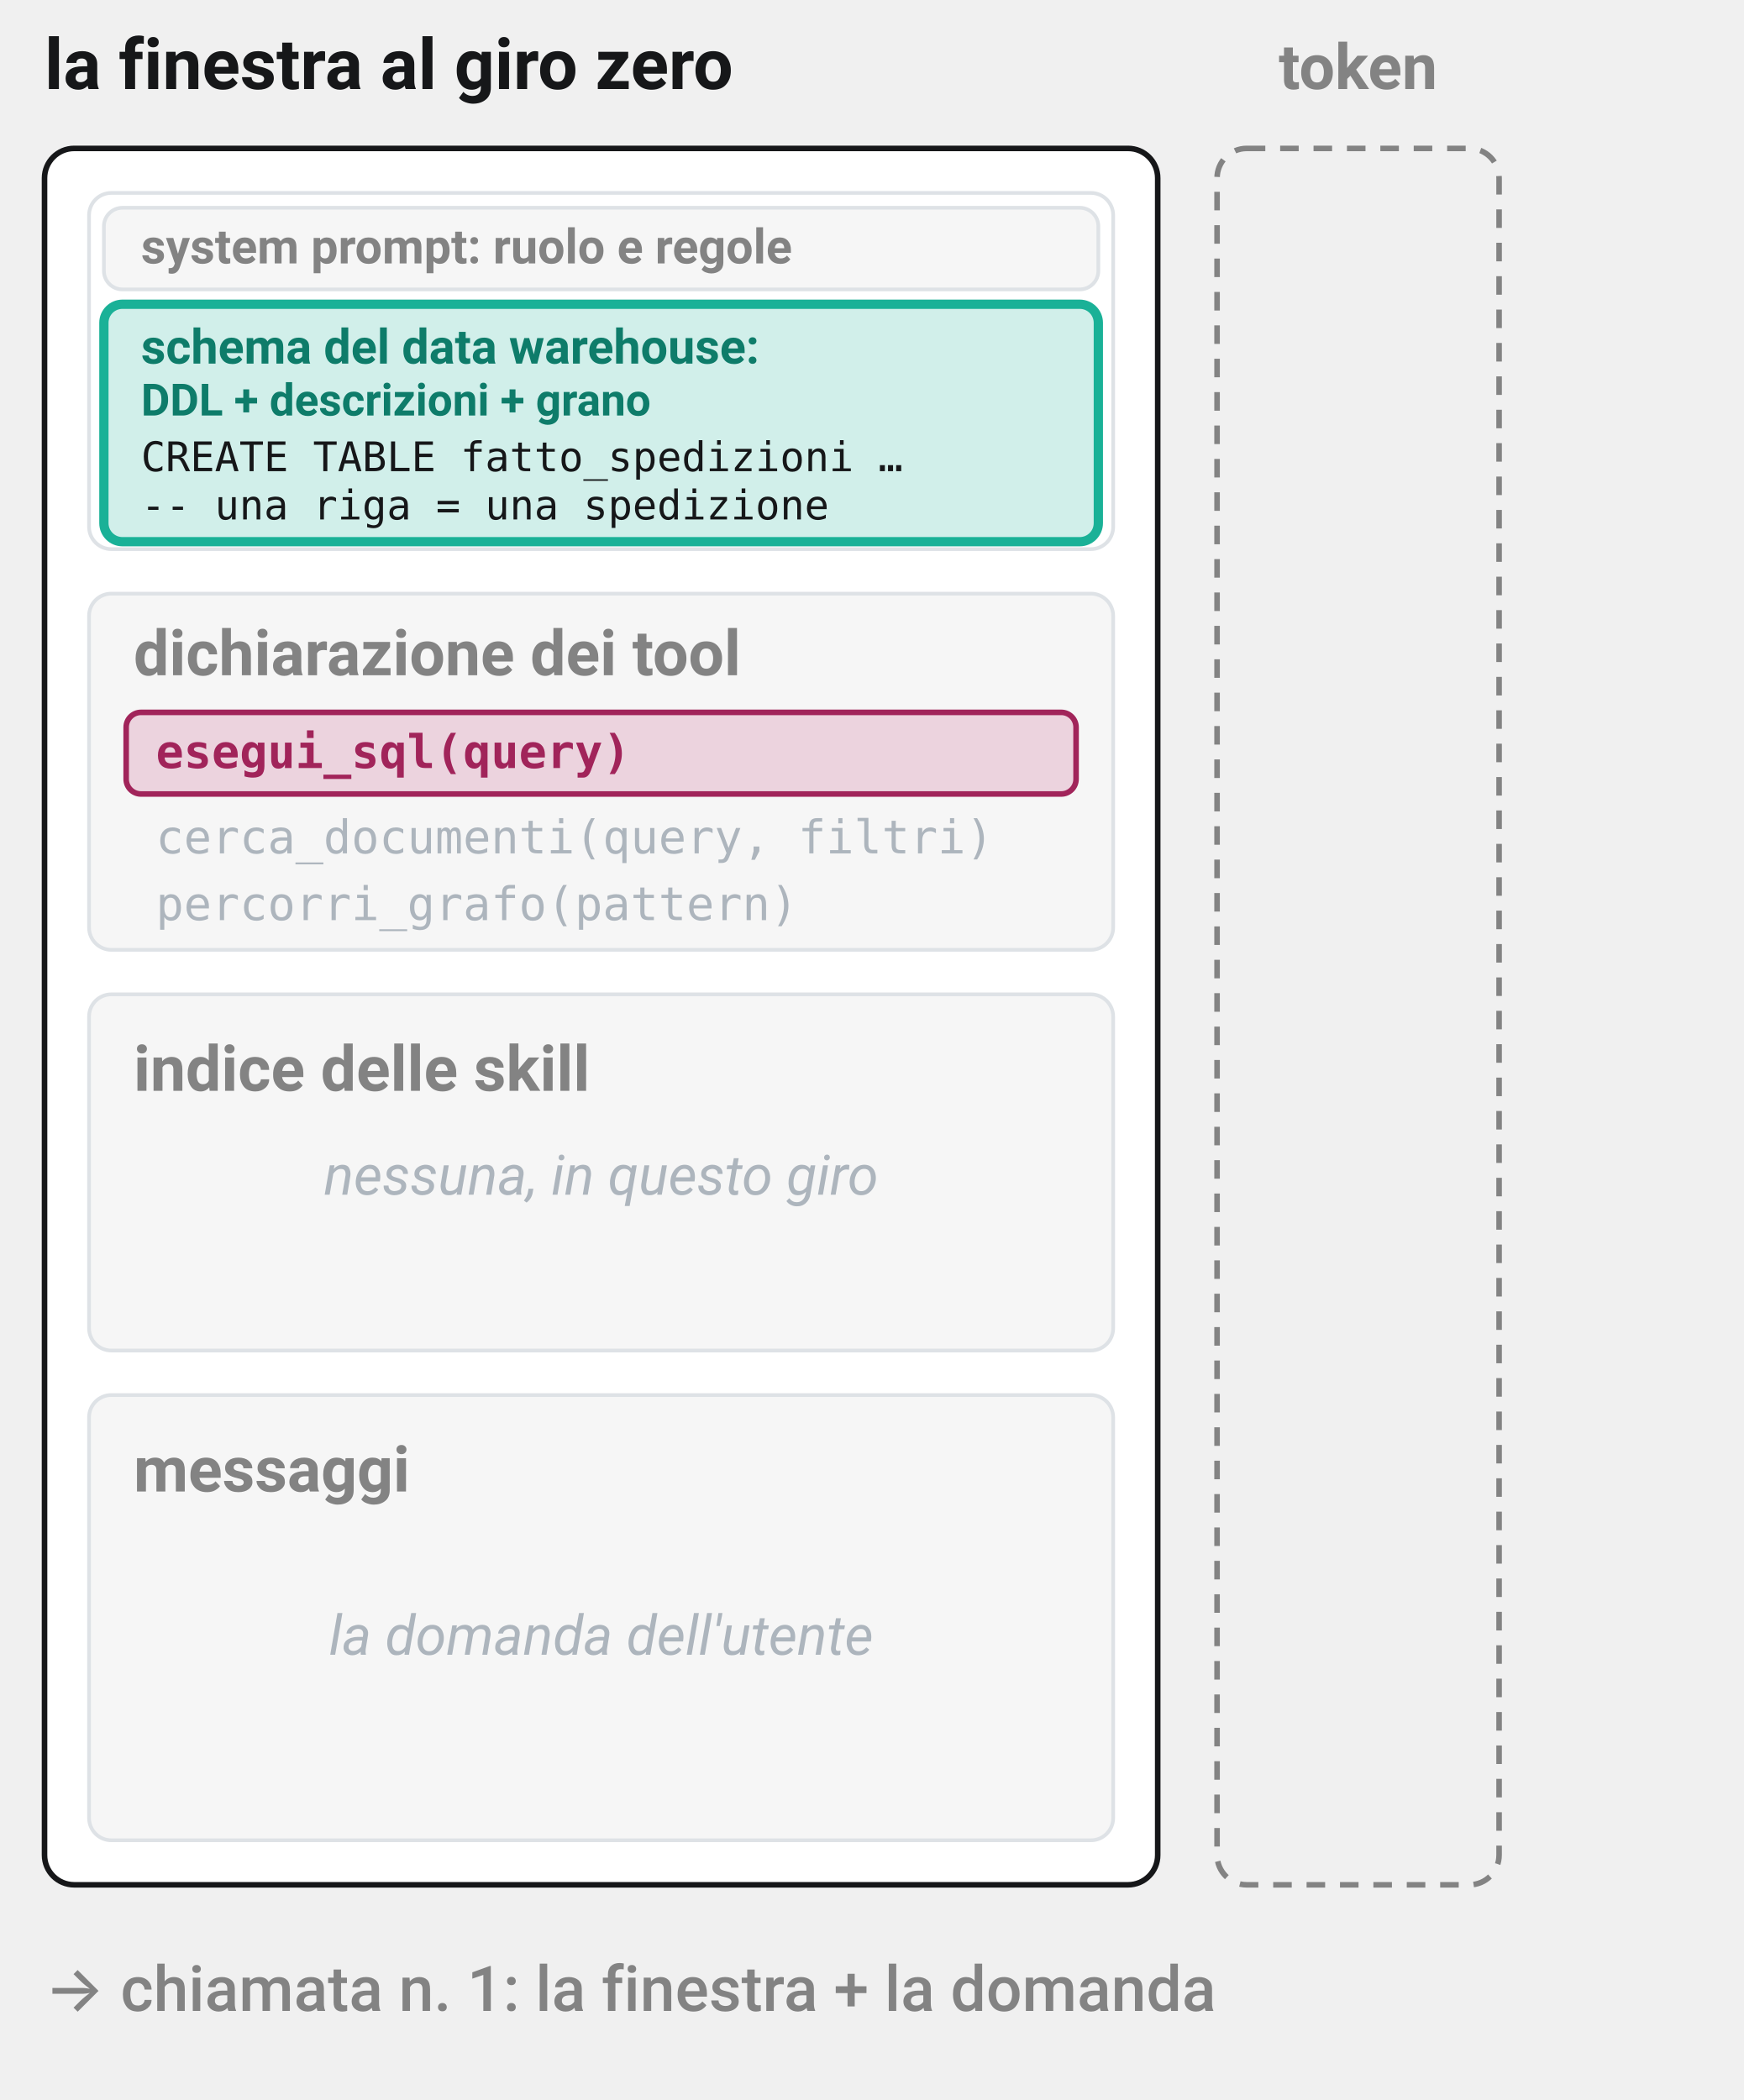
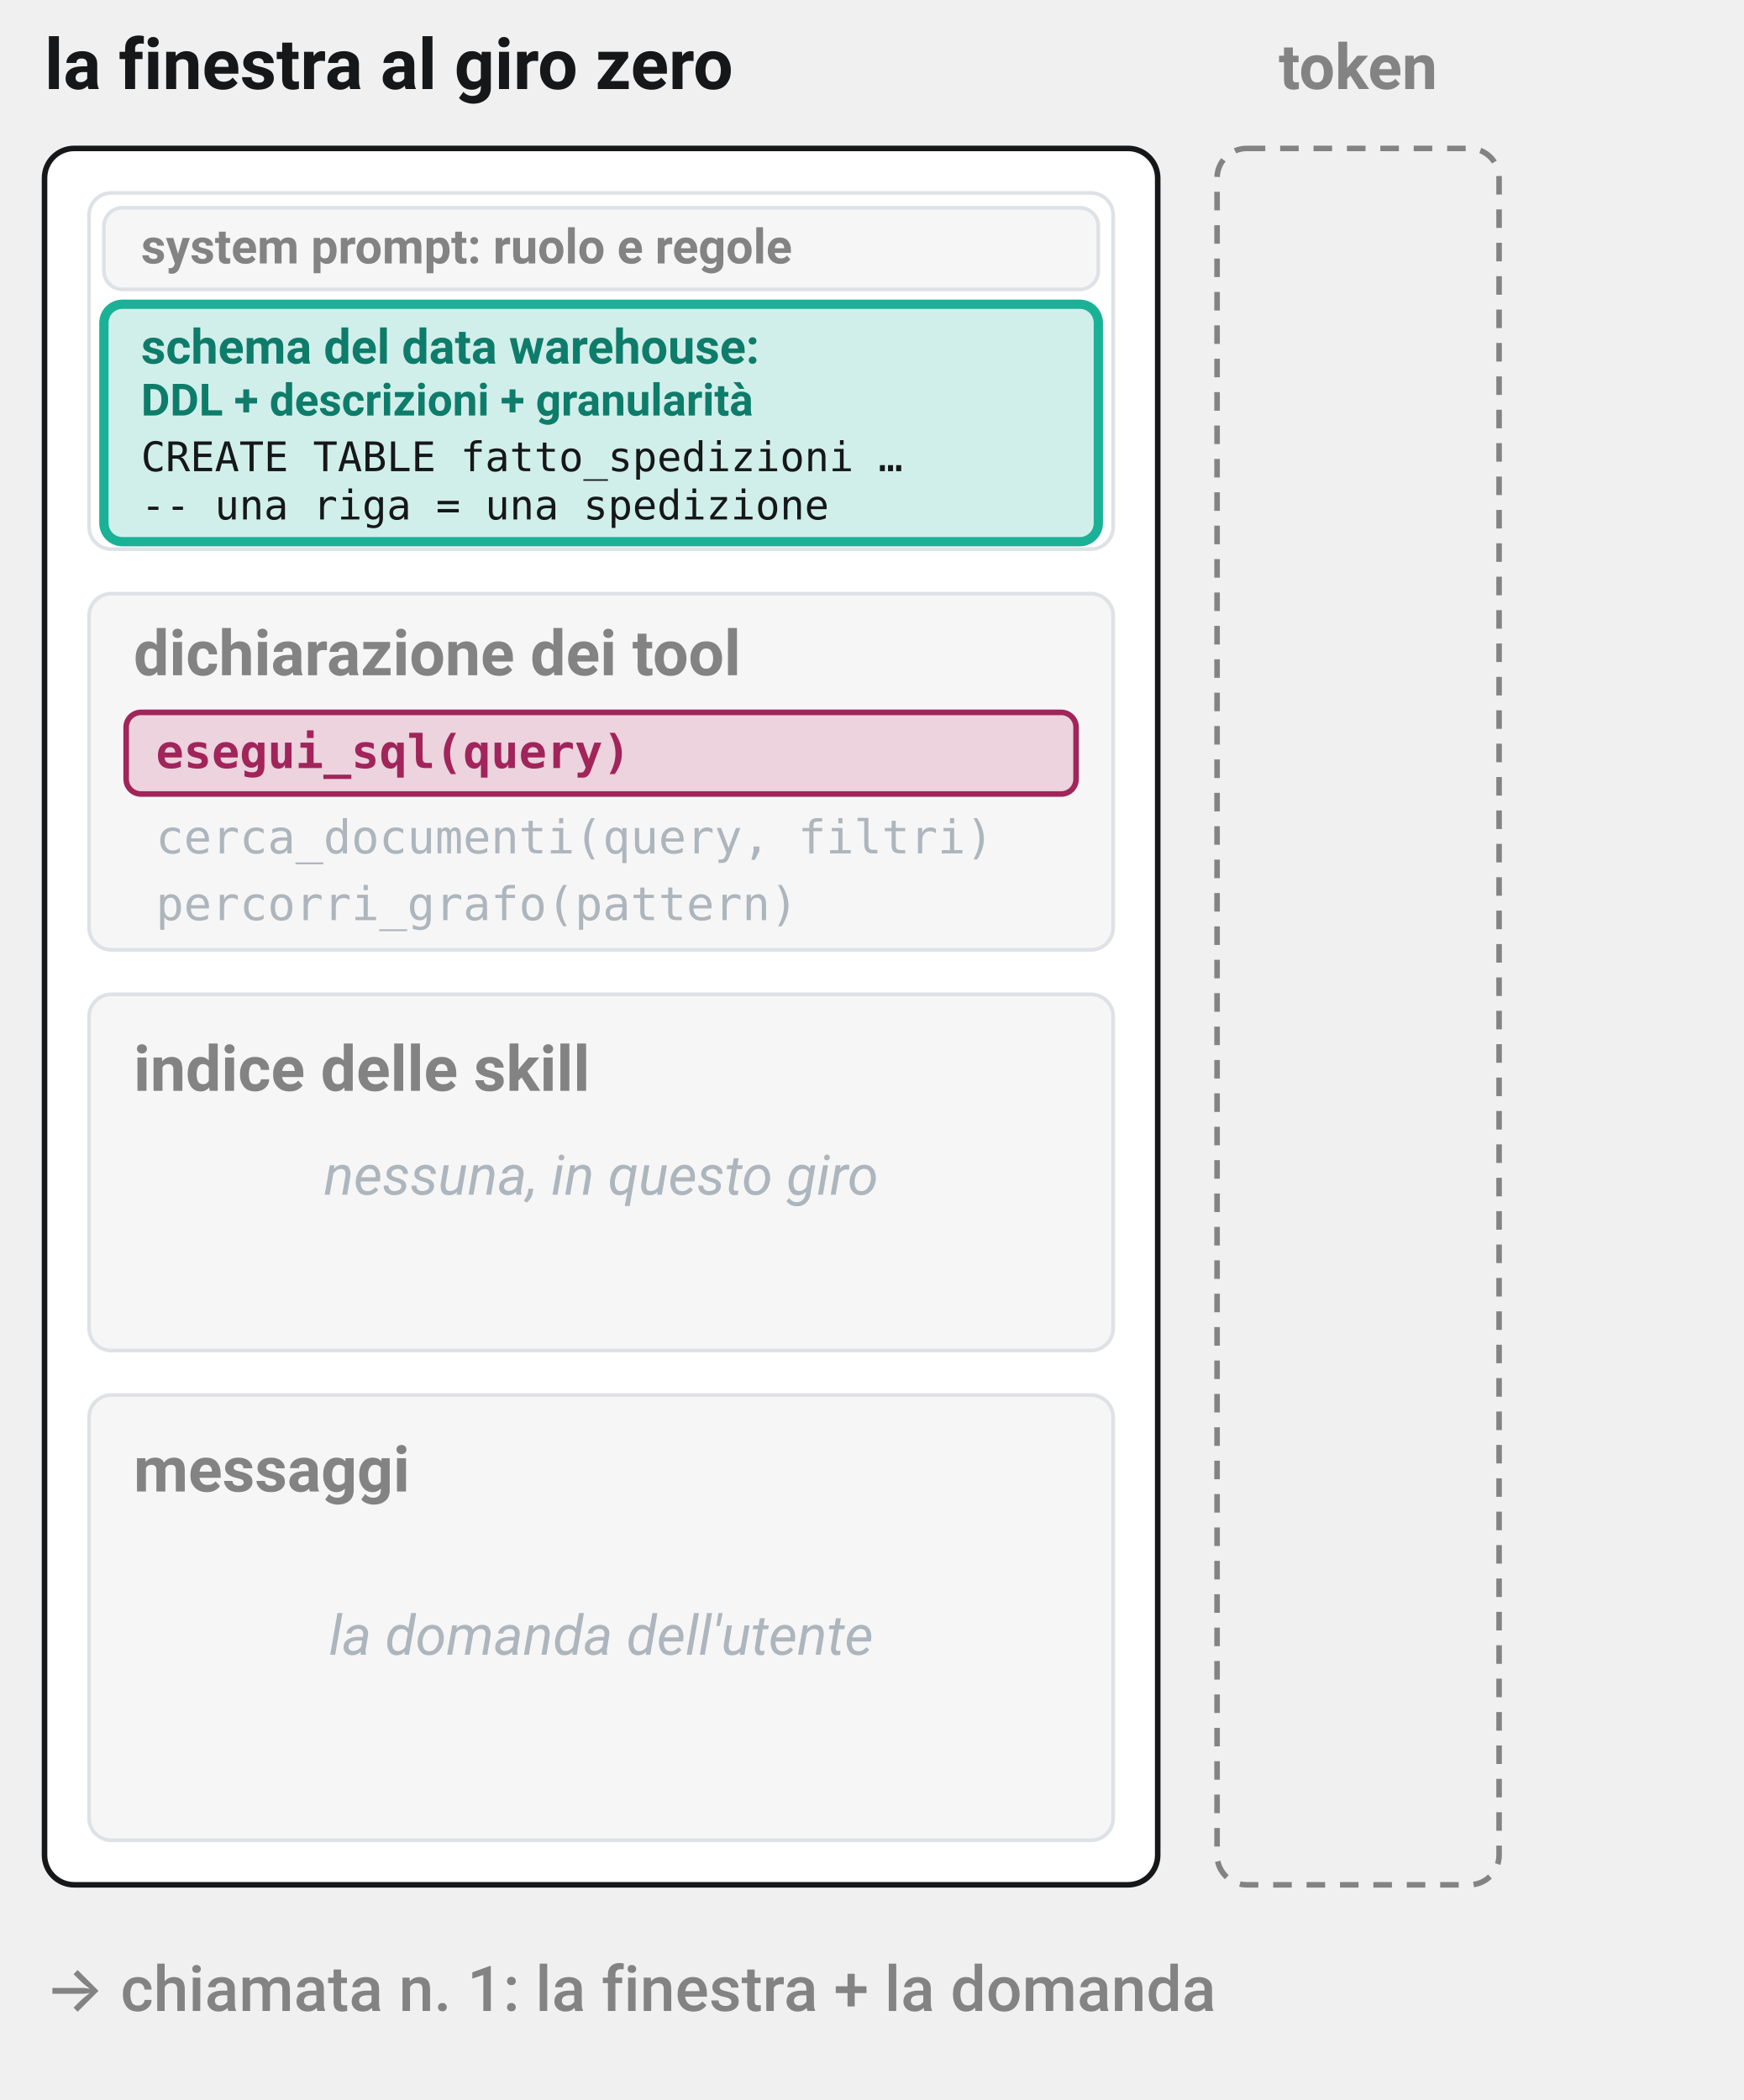
<svg xmlns="http://www.w3.org/2000/svg" viewBox="0 0 470 566" width="470" height="566" role="img" font-family="Poppins, system-ui, -apple-system, 'Segoe UI', Roboto, sans-serif">
  <text x="12" y="24" font-size="19" font-weight="600" fill="#161719">la finestra al giro zero</text>
  <text x="366" y="24" text-anchor="middle" font-size="17" font-weight="600" fill="#838383">token</text>
  <rect x="12" y="40" width="300" height="468" rx="8" fill="#ffffff" stroke="#161719" stroke-width="1.5" />
  <rect x="328" y="40" width="76" height="468" rx="8" fill="none" stroke="#838383" stroke-width="1.5" stroke-dasharray="5 4" />
  <rect x="24" y="52" width="276" height="96" rx="6" fill="#ffffff" stroke="#dee2e6" />
  <rect x="28" y="56" width="268" height="22" rx="5" fill="#f6f6f6" stroke="#dee2e6" />
  <text x="38" y="71" font-size="13" font-weight="600" fill="#838383">system prompt: ruolo e regole</text>
  <rect x="28" y="82" width="268" height="64" rx="5" fill="#d1efea" stroke="#1ab197" stroke-width="2.5" />
  <text x="38" y="98" font-size="13" font-weight="700" fill="#0e7c6a">schema del data warehouse:</text>
-   <text x="38" y="112" font-size="12" font-weight="600" fill="#0e7c6a">DDL + descrizioni + grano</text>
+   <text x="38" y="112" font-size="12" font-weight="600" fill="#0e7c6a">DDL + descrizioni + granularità</text>
  <g font-family="'SFMono-Regular', Menlo, Monaco, Consolas, monospace" font-size="11" fill="#161719">
    <text x="38" y="127">CREATE TABLE fatto_spedizioni …</text>
    <text x="38" y="140">-- una riga = una spedizione</text>
  </g>
  <rect x="24" y="160" width="276" height="96" rx="6" fill="#f6f6f6" stroke="#dee2e6" />
  <text x="36" y="182" font-size="17" font-weight="600" fill="#838383">dichiarazione dei tool</text>
  <rect x="34" y="192" width="256" height="22" rx="4" fill="#ecd3de" stroke="#a1245a" stroke-width="1.5" />
  <text x="42" y="207" font-family="'SFMono-Regular', Menlo, Monaco, Consolas, monospace" font-size="12.5" font-weight="700" fill="#a1245a">esegui_sql(query)</text>
  <g font-family="'SFMono-Regular', Menlo, Monaco, Consolas, monospace" font-size="12.5" fill="#adb5bd">
    <text x="42" y="230">cerca_documenti(query, filtri)</text>
    <text x="42" y="248">percorri_grafo(pattern)</text>
  </g>
  <rect x="24" y="268" width="276" height="96" rx="6" fill="#f6f6f6" stroke="#dee2e6" />
  <text x="36" y="294" font-size="17" font-weight="600" fill="#838383">indice delle skill</text>
  <text x="162" y="322" text-anchor="middle" font-size="15" font-style="italic" fill="#adb5bd">nessuna, in questo giro</text>
  <rect x="24" y="376" width="276" height="120" rx="6" fill="#f6f6f6" stroke="#dee2e6" />
  <text x="36" y="402" font-size="17" font-weight="600" fill="#838383">messaggi</text>
  <text x="162" y="446" text-anchor="middle" font-size="15" font-style="italic" fill="#adb5bd">la domanda dell'utente</text>
  <text x="12" y="542" font-size="17" font-weight="500" fill="#838383">→ chiamata n. 1: la finestra + la domanda</text>
</svg>
